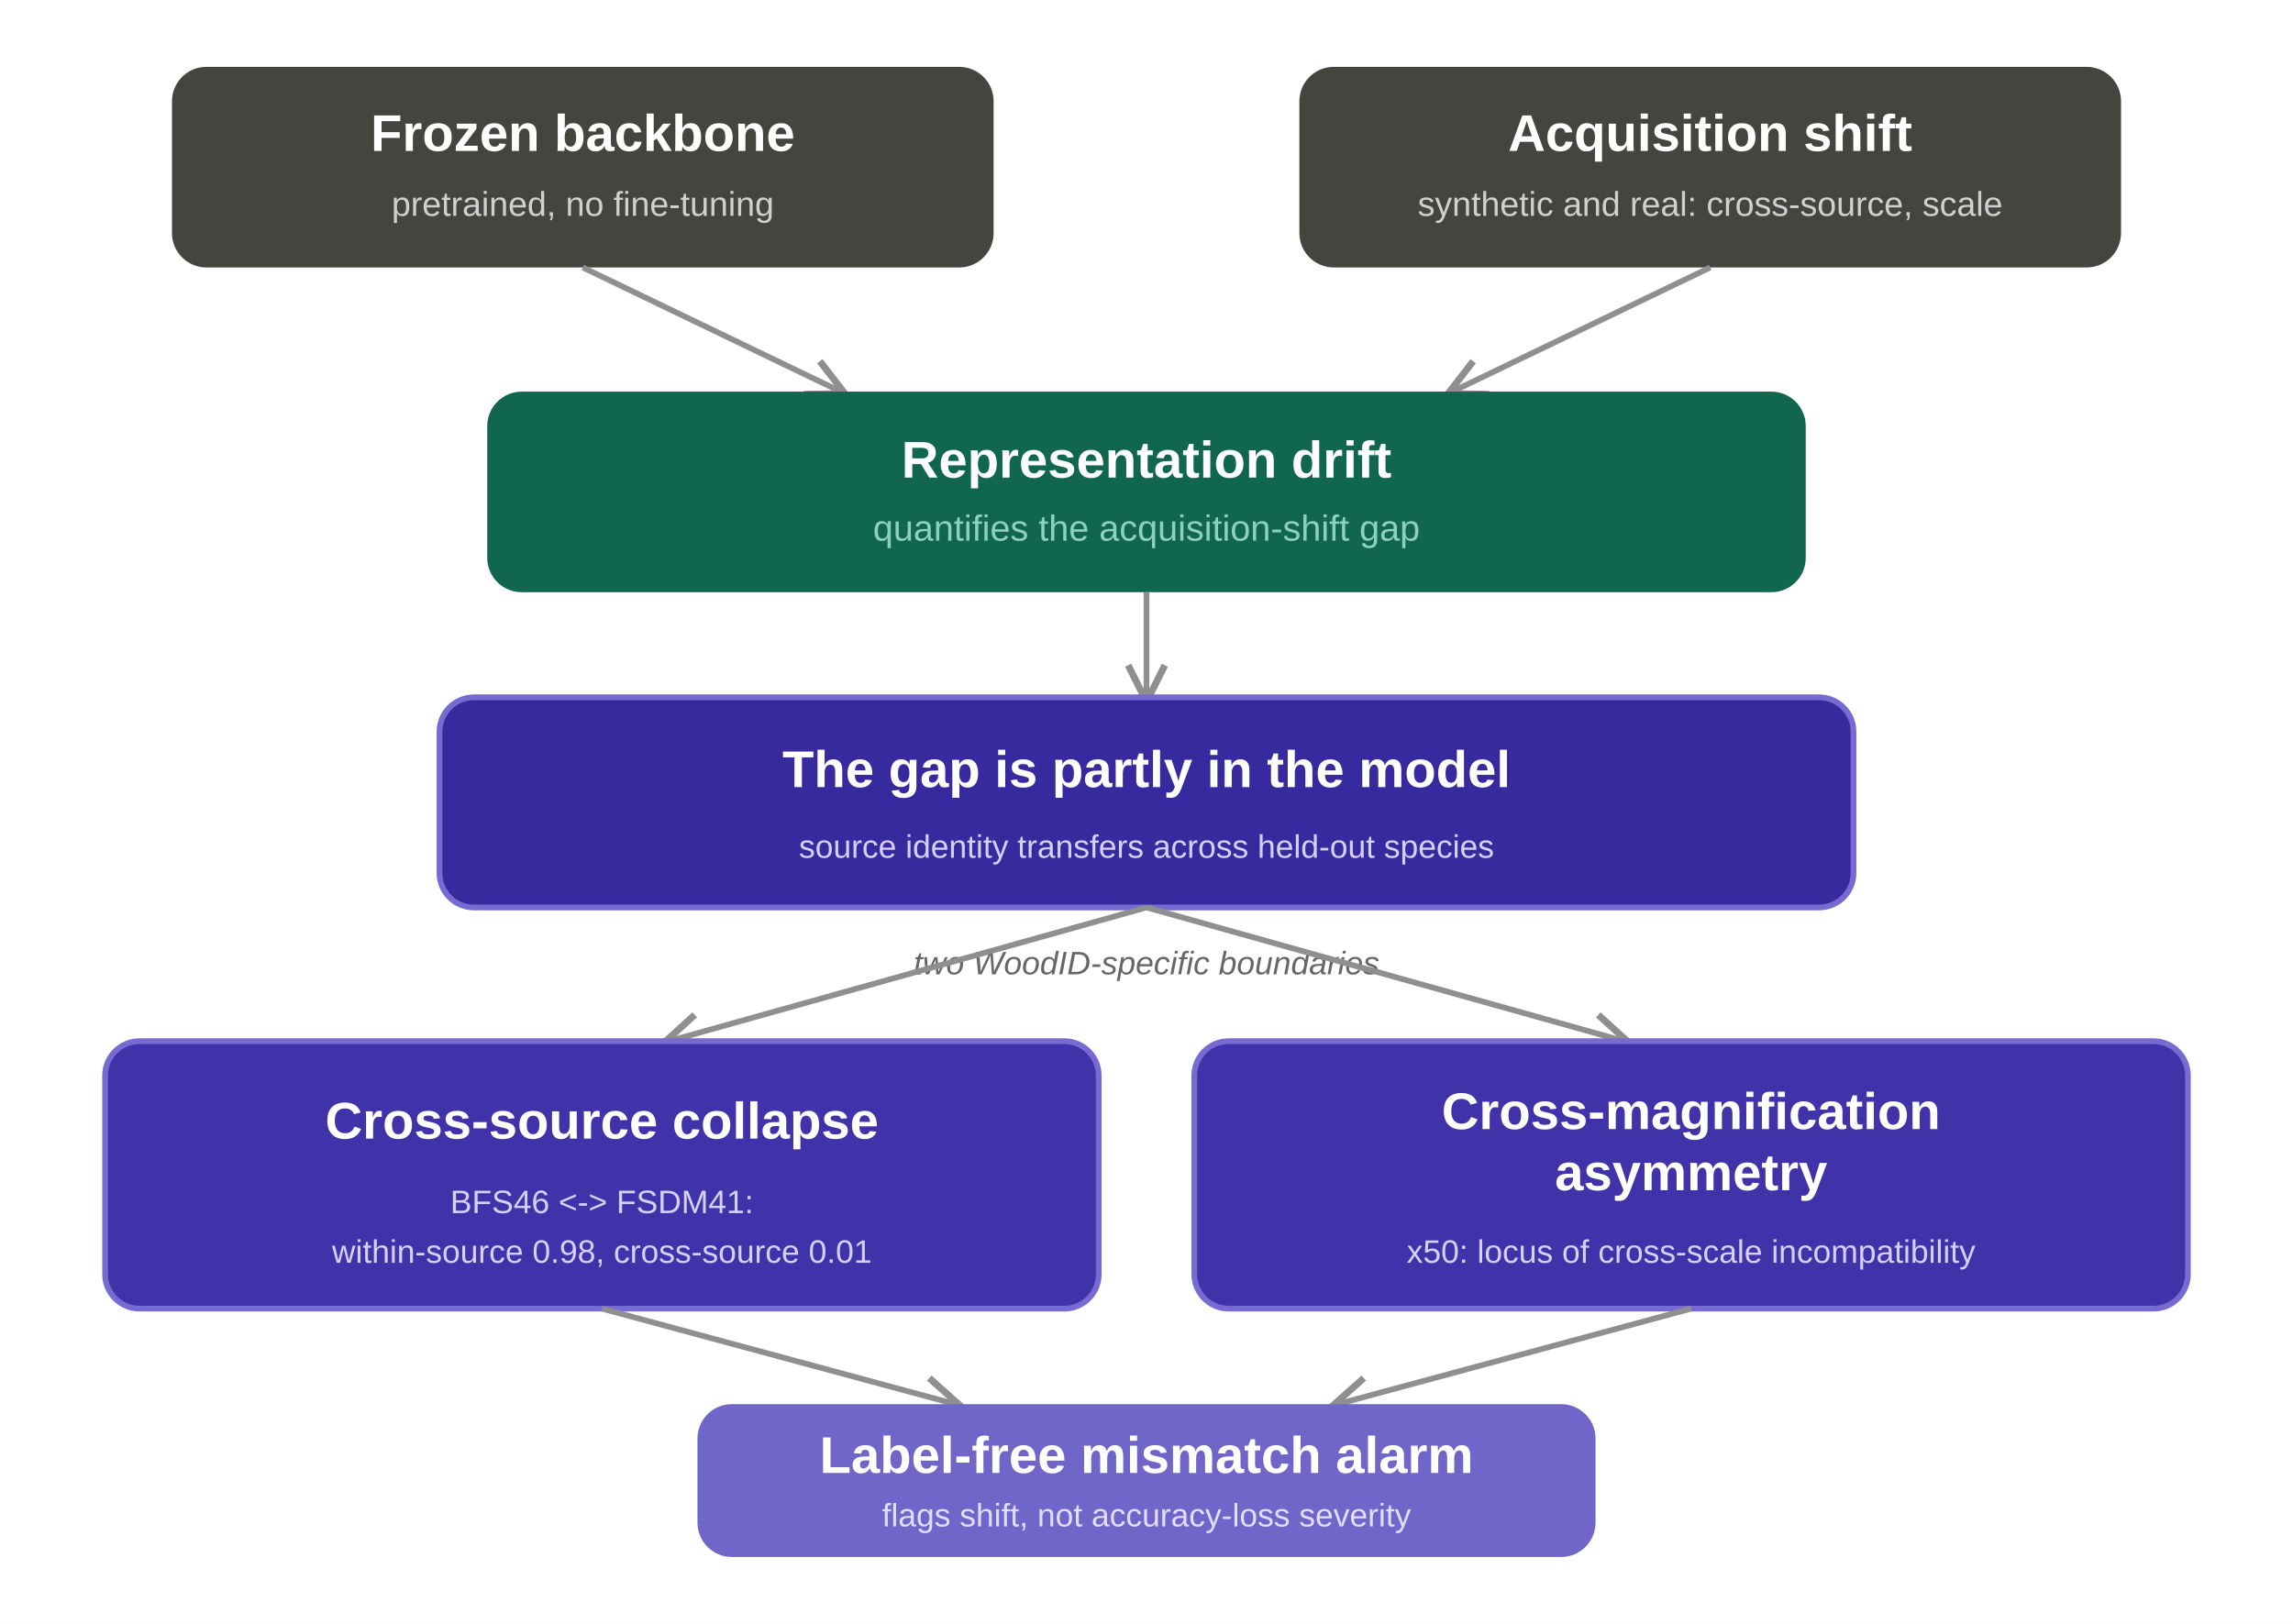
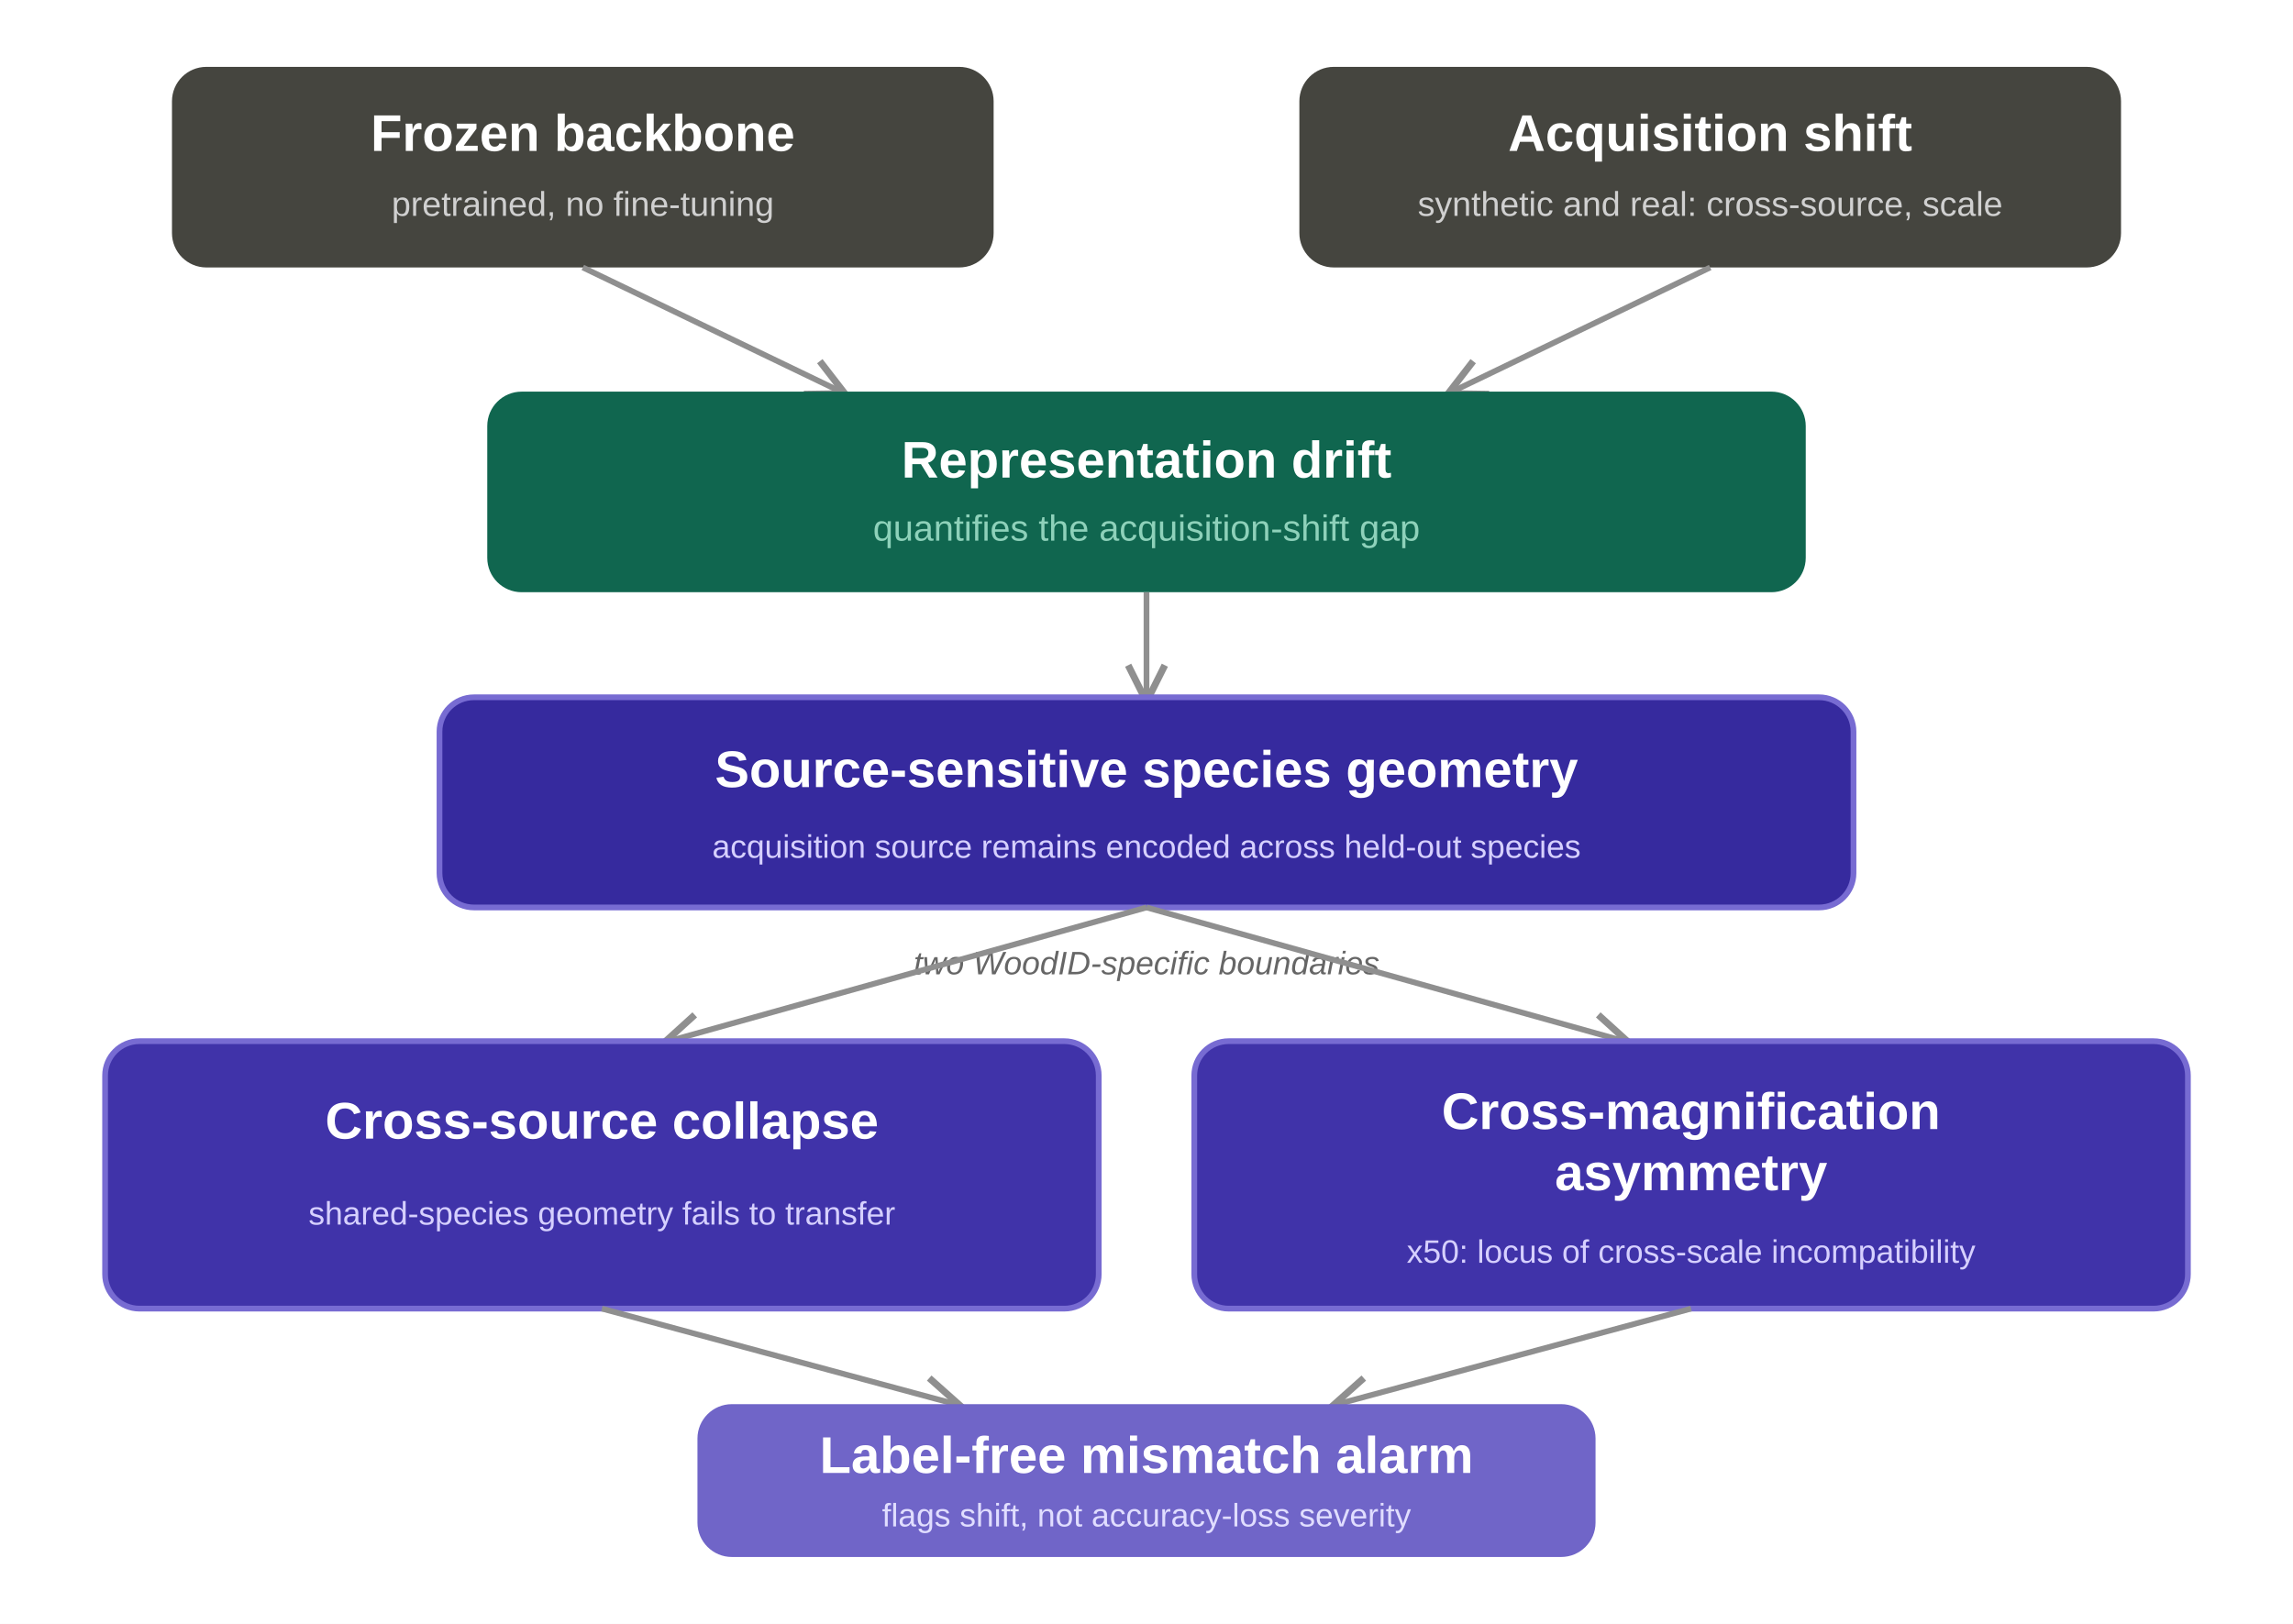
<svg xmlns="http://www.w3.org/2000/svg" width="1200" height="850" viewBox="0 0 1200 850" role="img">
  <defs>
    <marker id="arrow" viewBox="0 0 10 10" refX="8" refY="5" markerWidth="8" markerHeight="8" orient="auto">
      <path d="M1 1 L9 5 L1 9" fill="none" stroke="#8f8f8f" stroke-width="1.5" />
    </marker>
    <style>
      text { font-family: Arial, Helvetica, sans-serif; text-anchor: middle; }
      .title { fill: #ffffff; font-size: 27px; font-weight: 700; }
      .sub { fill: #d0d0d0; font-size: 18px; }
      .finding-sub { fill: #d6d0ff; font-size: 17px; }
      .arrow { fill: none; stroke: #8f8f8f; stroke-width: 3; marker-end: url(#arrow); }
    </style>
  </defs>
  <rect width="1200" height="850" fill="#ffffff" />
  <rect x="90" y="35" width="430" height="105" rx="18" fill="#45453f" />
  <text class="title" x="305" y="79">Frozen backbone</text>
  <text class="sub" x="305" y="113">pretrained, no fine-tuning</text>
  <rect x="680" y="35" width="430" height="105" rx="18" fill="#45453f" />
  <text class="title" x="895" y="79">Acquisition shift</text>
  <text class="sub" x="895" y="113">synthetic and real: cross-source, scale</text>
  <path class="arrow" d="M305 140 L440 205" />
  <path class="arrow" d="M895 140 L760 205" />
  <rect x="255" y="205" width="690" height="105" rx="18" fill="#10664f" />
  <text class="title" x="600" y="250">Representation drift</text>
  <text x="600" y="283" fill="#8ed1ba" font-size="19">quantifies the acquisition-shift gap</text>
  <path class="arrow" d="M600 310 L600 365" />
  <rect x="230" y="365" width="740" height="110" rx="18" fill="#362a9e" stroke="#776bd2" stroke-width="3" />
-   <text class="title" x="600" y="412">The gap is partly in the model</text>
-   <text class="finding-sub" x="600" y="449">source identity transfers across held-out species</text>
+   <text class="title" x="600" y="412">Source-sensitive species geometry</text>
+   <text class="finding-sub" x="600" y="449">acquisition source remains encoded across held-out species</text>
  <text x="600" y="510" fill="#666666" font-size="17" font-style="italic">two WoodID-specific boundaries</text>
  <path class="arrow" d="M600 475 L350 545" />
  <path class="arrow" d="M600 475 L850 545" />
  <rect x="55" y="545" width="520" height="140" rx="18" fill="#4033a9" stroke="#776bd2" stroke-width="3" />
  <text class="title" x="315" y="596">Cross-source collapse</text>
-   <text class="finding-sub" x="315" y="635">BFS46 &lt;-&gt; FSDM41:</text>
-   <text class="finding-sub" x="315" y="661">within-source 0.98, cross-source 0.01</text>
+   <text class="finding-sub" x="315" y="641">shared-species geometry fails to transfer</text>
  <rect x="625" y="545" width="520" height="140" rx="18" fill="#4033a9" stroke="#776bd2" stroke-width="3" />
  <text class="title" x="885" y="591">Cross-magnification</text>
  <text class="title" x="885" y="623">asymmetry</text>
  <text class="finding-sub" x="885" y="661">x50: locus of cross-scale incompatibility</text>
  <path class="arrow" d="M315 685 L500 735" />
  <path class="arrow" d="M885 685 L700 735" />
  <rect x="365" y="735" width="470" height="80" rx="18" fill="#7065c8" />
  <text class="title" x="600" y="771">Label-free mismatch alarm</text>
  <text x="600" y="799" fill="#e0ddff" font-size="17">flags shift, not accuracy-loss severity</text>
</svg>
